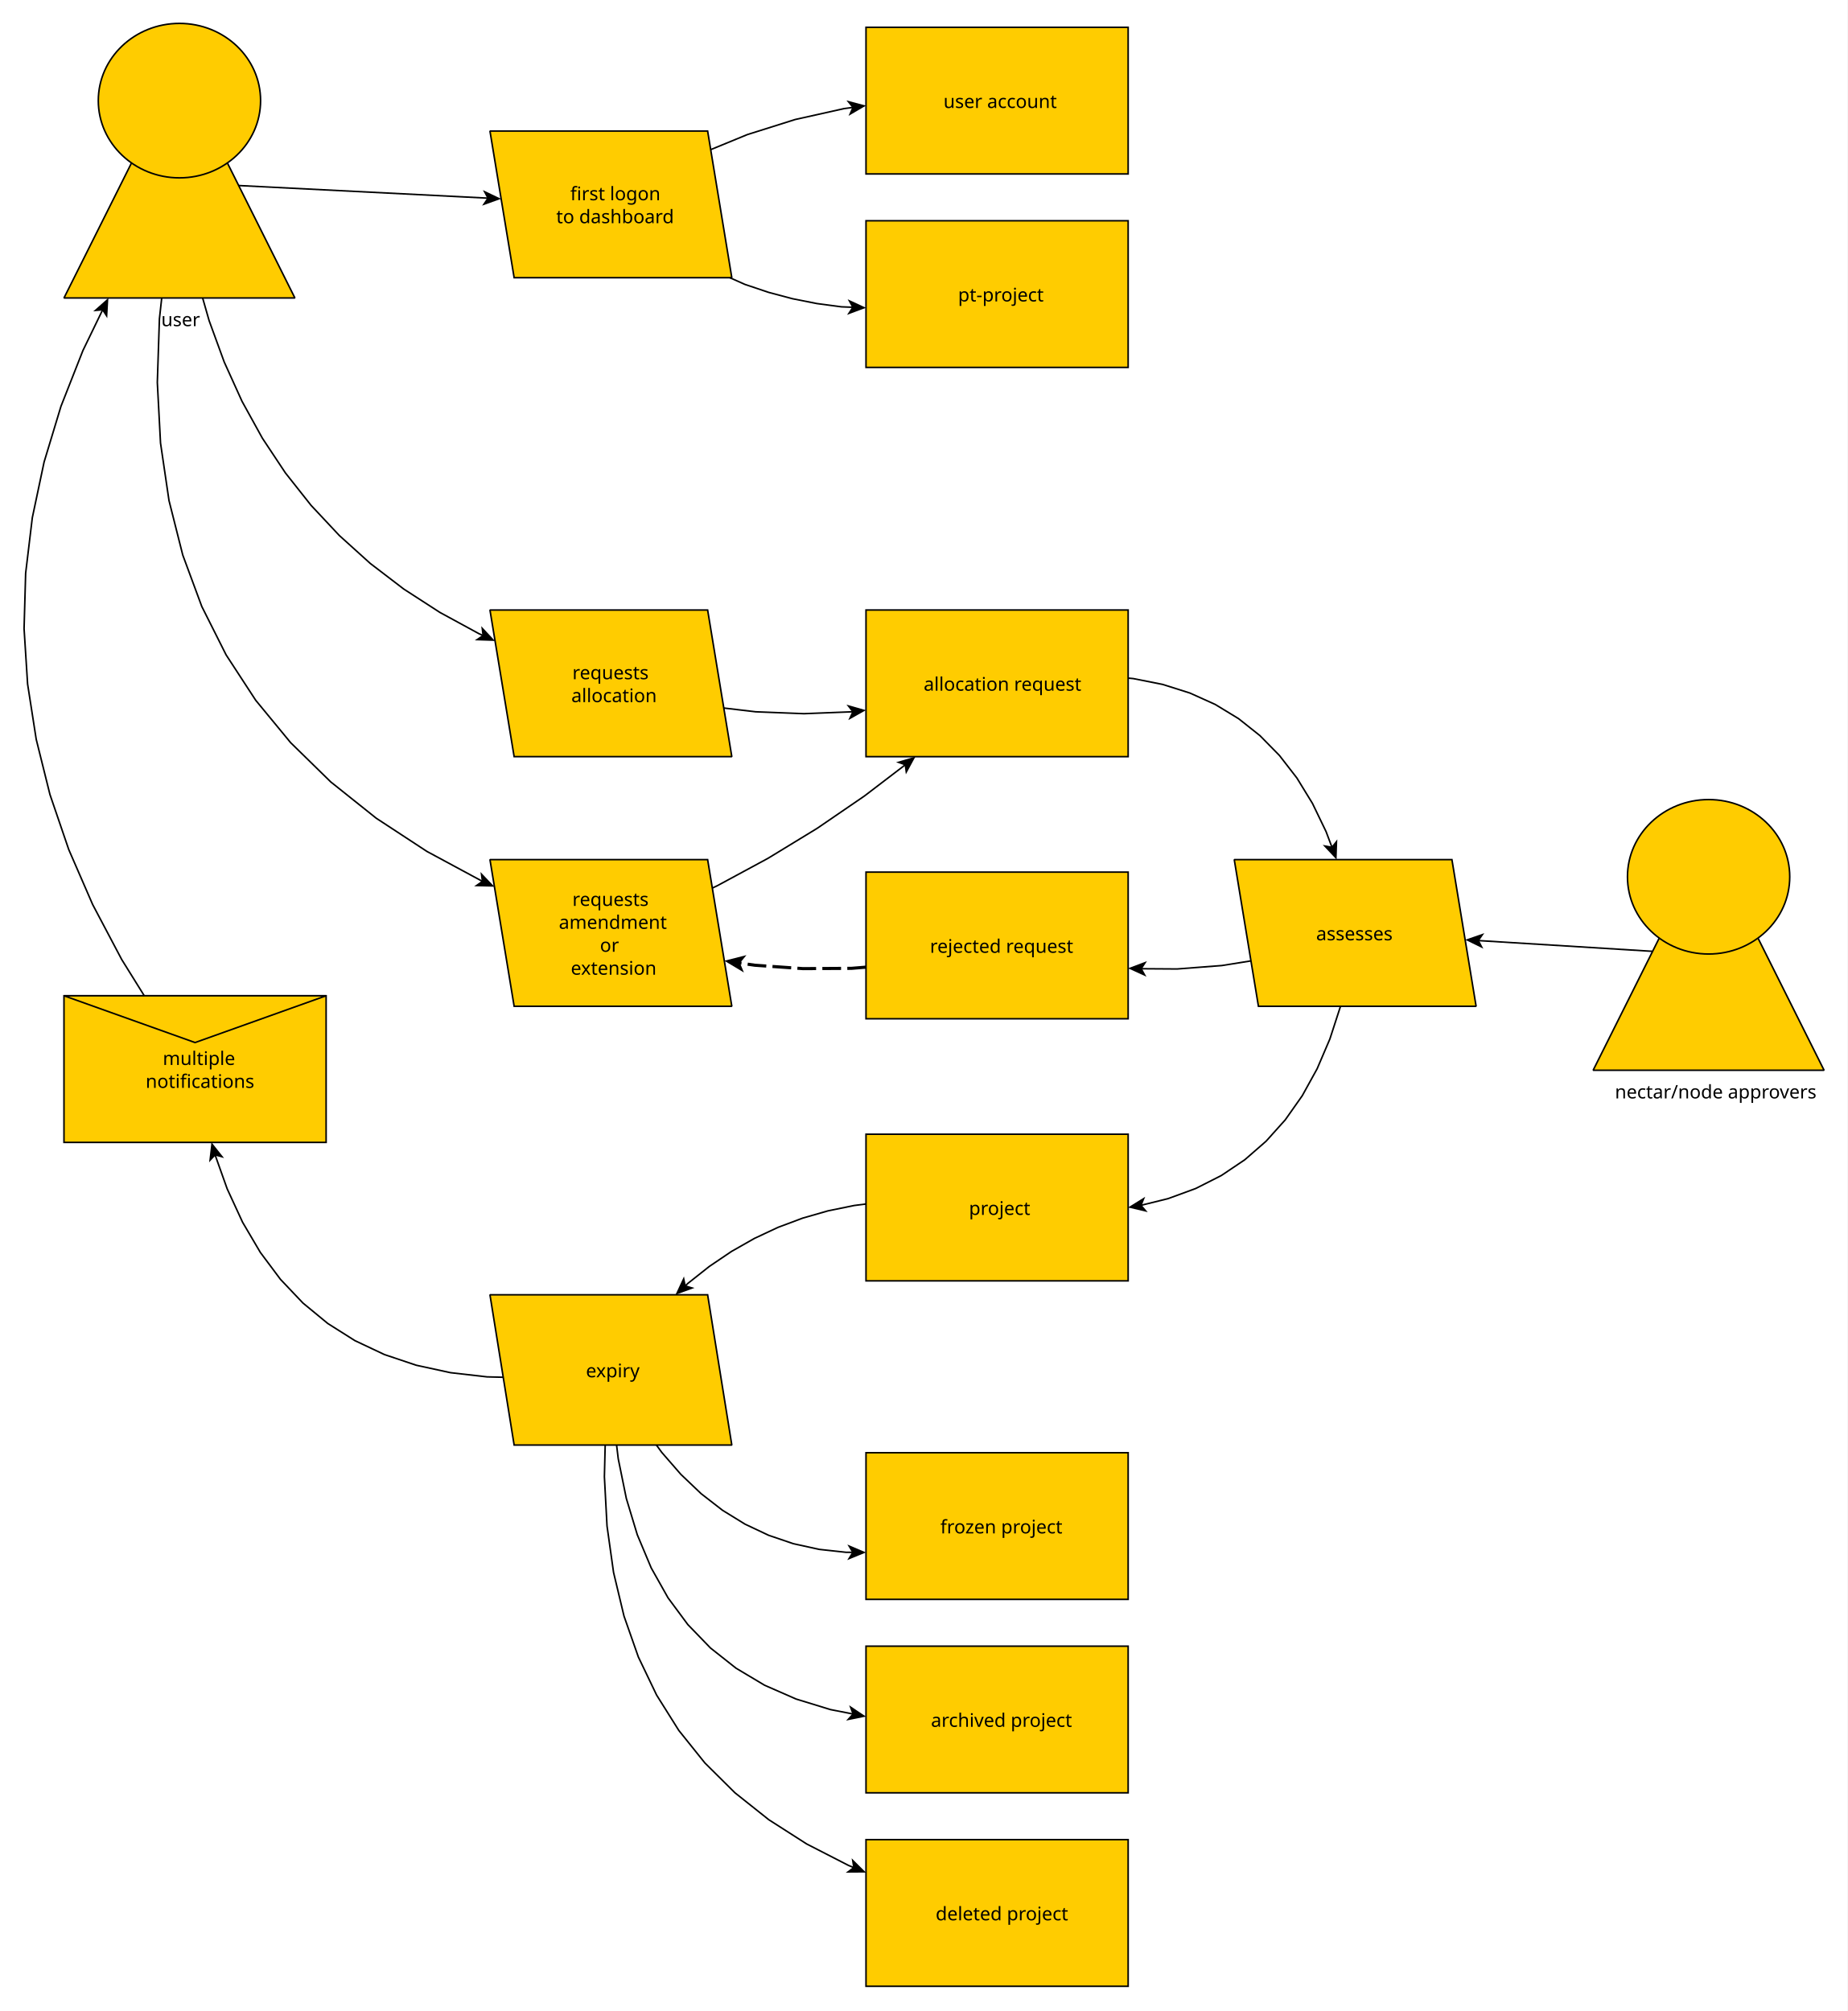
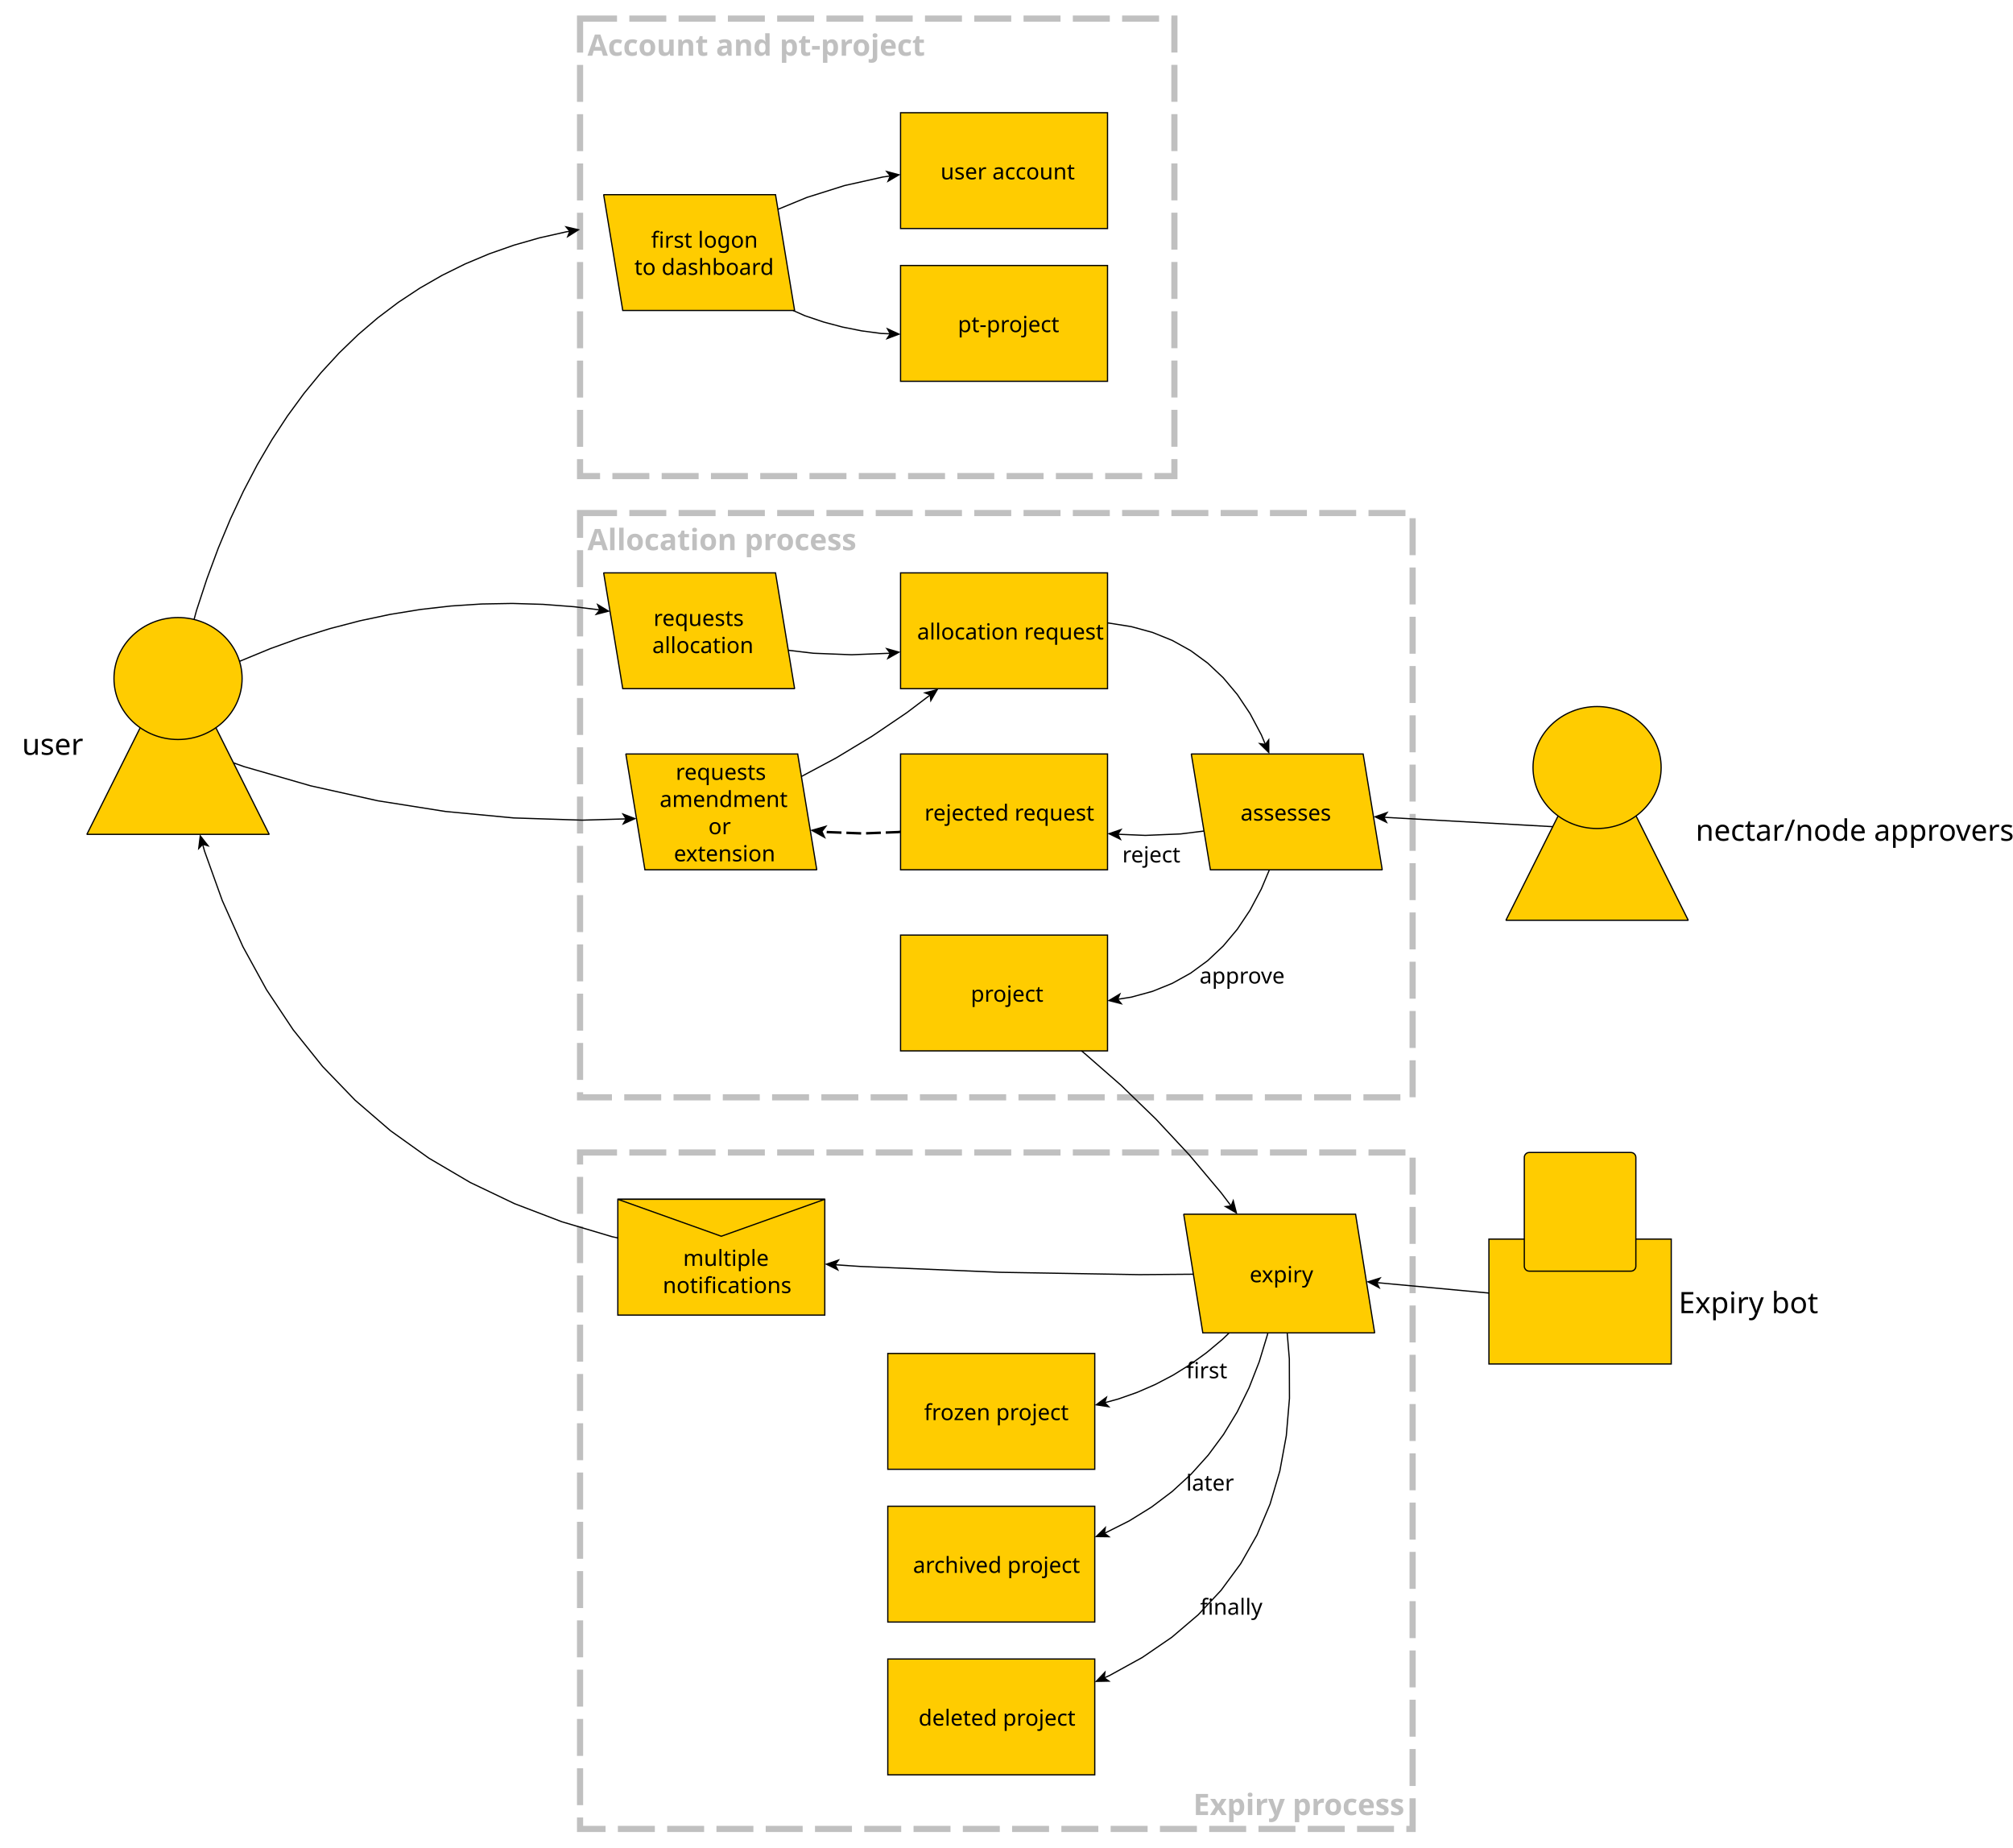
- <svg xmlns="http://www.w3.org/2000/svg" fill-opacity="1" color-rendering="auto" color-interpolation="auto" text-rendering="auto" stroke="black" stroke-linecap="square" width="1184" stroke-miterlimit="10" shape-rendering="auto" stroke-opacity="1" fill="black" stroke-dasharray="none" font-weight="normal" stroke-width="1" height="1289" font-family="'Dialog'" font-style="normal" stroke-linejoin="miter" font-size="12px" stroke-dashoffset="0" image-rendering="auto">
+ <svg xmlns="http://www.w3.org/2000/svg" fill-opacity="1" color-rendering="auto" color-interpolation="auto" text-rendering="auto" stroke="black" stroke-linecap="square" width="1634" stroke-miterlimit="10" shape-rendering="auto" stroke-opacity="1" fill="black" stroke-dasharray="none" font-weight="normal" stroke-width="1" height="1500" font-family="'Dialog'" font-style="normal" stroke-linejoin="miter" font-size="12px" stroke-dashoffset="0" image-rendering="auto">
  <defs id="genericDefs" />
  <g>
    <defs id="defs1">
      <clipPath clipPathUnits="userSpaceOnUse" id="clipPath1">
-         <path d="M0 0 L1184 0 L1184 1289 L0 1289 L0 0 Z" />
+         <path d="M0 0 L1634 0 L1634 1500 L0 1500 L0 0 Z" />
      </clipPath>
      <clipPath clipPathUnits="userSpaceOnUse" id="clipPath2">
-         <path d="M157 196 L1341 196 L1341 1485 L157 1485 L157 196 Z" />
+         <path d="M-19 122 L1615 122 L1615 1622 L-19 1622 L-19 122 Z" />
      </clipPath>
    </defs>
-     <g fill="white" text-rendering="geometricPrecision" shape-rendering="geometricPrecision" transform="translate(-157,-196)" stroke="white">
-       <rect x="157" width="1184" height="1289" y="196" clip-path="url(#clipPath2)" stroke="none" />
-     </g>
-     <g fill="rgb(255,204,0)" text-rendering="geometricPrecision" shape-rendering="geometricPrecision" transform="matrix(1,0,0,1,-157,-196)" stroke="rgb(255,204,0)">
+     <g fill="white" text-rendering="geometricPrecision" shape-rendering="geometricPrecision" transform="translate(19,-122)" stroke="white">
+       <rect x="-19" width="1634" height="1500" y="122" clip-path="url(#clipPath2)" stroke="none" />
+     </g>
+     <g stroke-linecap="butt" transform="matrix(1,0,0,1,19,-122)" fill="silver" text-rendering="geometricPrecision" shape-rendering="geometricPrecision" stroke-dasharray="30,10" stroke="silver" stroke-width="5" stroke-miterlimit="1.45">
+       <rect fill="none" x="451.844" width="675.812" height="549.078" y="1057.469" clip-path="url(#clipPath2)" />
+     </g>
+     <g stroke-linecap="butt" font-size="24px" transform="matrix(1,0,0,1,19,-122)" fill="silver" text-rendering="geometricPrecision" font-family="sans-serif" shape-rendering="geometricPrecision" stroke="silver" font-weight="bold" stroke-miterlimit="1.45">
+       <text x="949.566" xml:space="preserve" y="1595.273" clip-path="url(#clipPath2)" stroke="none">Expiry process</text>
+     </g>
+     <g fill="rgb(255,204,0)" text-rendering="geometricPrecision" shape-rendering="geometricPrecision" transform="matrix(1,0,0,1,19,-122)" stroke="rgb(255,204,0)">
      <path d="M471 280 L610.5 280 L626 374 L486.5 374 Z" fill-rule="evenodd" clip-path="url(#clipPath2)" stroke="none" />
    </g>
-     <g text-rendering="geometricPrecision" stroke-miterlimit="1.45" shape-rendering="geometricPrecision" transform="matrix(1,0,0,1,-157,-196)" stroke-linecap="butt">
+     <g text-rendering="geometricPrecision" stroke-miterlimit="1.45" shape-rendering="geometricPrecision" transform="matrix(1,0,0,1,19,-122)" stroke-linecap="butt">
      <path fill="none" d="M471 280 L610.5 280 L626 374 L486.5 374 Z" fill-rule="evenodd" clip-path="url(#clipPath2)" />
-       <text x="522.487" xml:space="preserve" y="324.363" clip-path="url(#clipPath2)" font-family="sans-serif" stroke="none">first logon</text>
-       <text x="513.473" xml:space="preserve" y="339.065" clip-path="url(#clipPath2)" font-family="sans-serif" stroke="none">to dashboard</text>
-     </g>
-     <g fill="rgb(255,204,0)" text-rendering="geometricPrecision" shape-rendering="geometricPrecision" transform="matrix(1,0,0,1,-157,-196)" stroke="rgb(255,204,0)">
+       <text x="509.481" font-size="18px" y="323.045" clip-path="url(#clipPath2)" font-family="sans-serif" stroke="none" xml:space="preserve">first logon</text>
+       <text x="495.959" font-size="18px" y="345.097" clip-path="url(#clipPath2)" font-family="sans-serif" stroke="none" xml:space="preserve">to dashboard</text>
+     </g>
+     <g fill="rgb(255,204,0)" text-rendering="geometricPrecision" shape-rendering="geometricPrecision" transform="matrix(1,0,0,1,19,-122)" stroke="rgb(255,204,0)">
      <rect x="712" width="168" height="94" y="213.5" clip-path="url(#clipPath2)" stroke="none" />
    </g>
-     <g text-rendering="geometricPrecision" stroke-miterlimit="1.45" shape-rendering="geometricPrecision" transform="matrix(1,0,0,1,-157,-196)" stroke-linecap="butt">
+     <g text-rendering="geometricPrecision" stroke-miterlimit="1.45" shape-rendering="geometricPrecision" transform="matrix(1,0,0,1,19,-122)" stroke-linecap="butt">
      <rect fill="none" x="712" width="168" height="94" y="213.5" clip-path="url(#clipPath2)" />
-       <text x="761.646" xml:space="preserve" y="265.214" clip-path="url(#clipPath2)" font-family="sans-serif" stroke="none">user account</text>
-     </g>
-     <g fill="rgb(255,204,0)" text-rendering="geometricPrecision" shape-rendering="geometricPrecision" transform="matrix(1,0,0,1,-157,-196)" stroke="rgb(255,204,0)">
+       <text x="744.47" font-size="18px" y="267.571" clip-path="url(#clipPath2)" font-family="sans-serif" stroke="none" xml:space="preserve">user account</text>
+     </g>
+     <g fill="rgb(255,204,0)" text-rendering="geometricPrecision" shape-rendering="geometricPrecision" transform="matrix(1,0,0,1,19,-122)" stroke="rgb(255,204,0)">
      <rect x="712" width="168" height="94" y="337.5" clip-path="url(#clipPath2)" stroke="none" />
    </g>
-     <g text-rendering="geometricPrecision" stroke-miterlimit="1.45" shape-rendering="geometricPrecision" transform="matrix(1,0,0,1,-157,-196)" stroke-linecap="butt">
+     <g text-rendering="geometricPrecision" stroke-miterlimit="1.45" shape-rendering="geometricPrecision" transform="matrix(1,0,0,1,19,-122)" stroke-linecap="butt">
      <rect fill="none" x="712" width="168" height="94" y="337.5" clip-path="url(#clipPath2)" />
-       <text x="770.989" xml:space="preserve" y="389.214" clip-path="url(#clipPath2)" font-family="sans-serif" stroke="none">pt-project</text>
-     </g>
-     <g fill="rgb(255,204,0)" text-rendering="geometricPrecision" shape-rendering="geometricPrecision" transform="matrix(1,0,0,1,-157,-196)" stroke="rgb(255,204,0)">
-       <path d="M272 239 L346 387 L198 387 Z" fill-rule="evenodd" clip-path="url(#clipPath2)" stroke="none" />
-     </g>
-     <g text-rendering="geometricPrecision" stroke-miterlimit="1.45" shape-rendering="geometricPrecision" transform="matrix(1,0,0,1,-157,-196)" stroke-linecap="butt">
-       <path fill="none" d="M272 239 L346 387 L198 387 Z" fill-rule="evenodd" clip-path="url(#clipPath2)" />
-       <text x="260.328" xml:space="preserve" y="405.065" clip-path="url(#clipPath2)" font-family="sans-serif" stroke="none">user</text>
-     </g>
-     <g fill="rgb(255,204,0)" text-rendering="geometricPrecision" shape-rendering="geometricPrecision" transform="matrix(1,0,0,1,-157,-196)" stroke="rgb(255,204,0)">
-       <ellipse rx="52" ry="49.5" clip-path="url(#clipPath2)" cx="272" cy="260.5" stroke="none" />
-     </g>
-     <g text-rendering="geometricPrecision" stroke-miterlimit="1.45" shape-rendering="geometricPrecision" transform="matrix(1,0,0,1,-157,-196)" stroke-linecap="butt">
-       <ellipse rx="52" fill="none" ry="49.5" clip-path="url(#clipPath2)" cx="272" cy="260.5" />
-     </g>
-     <g fill="rgb(255,204,0)" text-rendering="geometricPrecision" shape-rendering="geometricPrecision" transform="matrix(1,0,0,1,-157,-196)" stroke="rgb(255,204,0)">
+       <text x="758.484" font-size="18px" y="391.571" clip-path="url(#clipPath2)" font-family="sans-serif" stroke="none" xml:space="preserve">pt-project</text>
+     </g>
+     <g fill="rgb(255,204,0)" text-rendering="geometricPrecision" shape-rendering="geometricPrecision" transform="matrix(1,0,0,1,19,-122)" stroke="rgb(255,204,0)">
+       <path d="M125.516 651.251 L199.516 799.251 L51.516 799.251 Z" fill-rule="evenodd" clip-path="url(#clipPath2)" stroke="none" />
+     </g>
+     <g text-rendering="geometricPrecision" stroke-miterlimit="1.45" shape-rendering="geometricPrecision" transform="matrix(1,0,0,1,19,-122)" stroke-linecap="butt">
+       <path fill="none" d="M125.516 651.251 L199.516 799.251 L51.516 799.251 Z" fill-rule="evenodd" clip-path="url(#clipPath2)" />
+       <text x="-1.172" font-size="24px" y="734.679" clip-path="url(#clipPath2)" font-family="sans-serif" stroke="none" xml:space="preserve">user</text>
+     </g>
+     <g fill="rgb(255,204,0)" text-rendering="geometricPrecision" shape-rendering="geometricPrecision" transform="matrix(1,0,0,1,19,-122)" stroke="rgb(255,204,0)">
+       <ellipse rx="52" ry="49.5" clip-path="url(#clipPath2)" cx="125.516" cy="672.751" stroke="none" />
+     </g>
+     <g text-rendering="geometricPrecision" stroke-miterlimit="1.45" shape-rendering="geometricPrecision" transform="matrix(1,0,0,1,19,-122)" stroke-linecap="butt">
+       <ellipse rx="52" fill="none" ry="49.5" clip-path="url(#clipPath2)" cx="125.516" cy="672.751" />
+     </g>
+     <g fill="rgb(255,204,0)" text-rendering="geometricPrecision" shape-rendering="geometricPrecision" transform="matrix(1,0,0,1,19,-122)" stroke="rgb(255,204,0)">
      <path d="M471 587 L610.5 587 L626 681 L486.5 681 Z" fill-rule="evenodd" clip-path="url(#clipPath2)" stroke="none" />
    </g>
-     <g text-rendering="geometricPrecision" stroke-miterlimit="1.45" shape-rendering="geometricPrecision" transform="matrix(1,0,0,1,-157,-196)" stroke-linecap="butt">
+     <g text-rendering="geometricPrecision" stroke-miterlimit="1.45" shape-rendering="geometricPrecision" transform="matrix(1,0,0,1,19,-122)" stroke-linecap="butt">
      <path fill="none" d="M471 587 L610.5 587 L626 681 L486.5 681 Z" fill-rule="evenodd" clip-path="url(#clipPath2)" />
-       <text x="523.82" xml:space="preserve" y="631.363" clip-path="url(#clipPath2)" font-family="sans-serif" stroke="none">requests </text>
-       <text x="523.149" xml:space="preserve" y="646.064" clip-path="url(#clipPath2)" font-family="sans-serif" stroke="none">allocation</text>
-     </g>
-     <g fill="rgb(255,204,0)" text-rendering="geometricPrecision" shape-rendering="geometricPrecision" transform="matrix(1,0,0,1,-157,-196)" stroke="rgb(255,204,0)">
-       <path d="M1252 734 L1326 882 L1178 882 Z" fill-rule="evenodd" clip-path="url(#clipPath2)" stroke="none" />
-     </g>
-     <g text-rendering="geometricPrecision" stroke-miterlimit="1.45" shape-rendering="geometricPrecision" transform="matrix(1,0,0,1,-157,-196)" stroke-linecap="butt">
-       <path fill="none" d="M1252 734 L1326 882 L1178 882 Z" fill-rule="evenodd" clip-path="url(#clipPath2)" />
-       <text x="1191.962" xml:space="preserve" y="900.064" clip-path="url(#clipPath2)" font-family="sans-serif" stroke="none">nectar/node approvers</text>
-     </g>
-     <g fill="rgb(255,204,0)" text-rendering="geometricPrecision" shape-rendering="geometricPrecision" transform="matrix(1,0,0,1,-157,-196)" stroke="rgb(255,204,0)">
-       <ellipse rx="52" ry="49.5" clip-path="url(#clipPath2)" cx="1252" cy="758" stroke="none" />
-     </g>
-     <g text-rendering="geometricPrecision" stroke-miterlimit="1.45" shape-rendering="geometricPrecision" transform="matrix(1,0,0,1,-157,-196)" stroke-linecap="butt">
-       <ellipse rx="52" fill="none" ry="49.5" clip-path="url(#clipPath2)" cx="1252" cy="758" />
-     </g>
-     <g fill="rgb(255,204,0)" text-rendering="geometricPrecision" shape-rendering="geometricPrecision" transform="matrix(1,0,0,1,-157,-196)" stroke="rgb(255,204,0)">
+       <text x="511.481" font-size="18px" y="630.045" clip-path="url(#clipPath2)" font-family="sans-serif" stroke="none" xml:space="preserve">requests </text>
+       <text x="510.474" font-size="18px" y="652.097" clip-path="url(#clipPath2)" font-family="sans-serif" stroke="none" xml:space="preserve">allocation</text>
+     </g>
+     <g fill="rgb(255,204,0)" text-rendering="geometricPrecision" shape-rendering="geometricPrecision" transform="matrix(1,0,0,1,19,-122)" stroke="rgb(255,204,0)">
+       <path d="M1277.391 721 L1351.391 869 L1203.391 869 Z" fill-rule="evenodd" clip-path="url(#clipPath2)" stroke="none" />
+     </g>
+     <g text-rendering="geometricPrecision" stroke-miterlimit="1.45" shape-rendering="geometricPrecision" transform="matrix(1,0,0,1,19,-122)" stroke-linecap="butt">
+       <path fill="none" d="M1277.391 721 L1351.391 869 L1203.391 869 Z" fill-rule="evenodd" clip-path="url(#clipPath2)" />
+       <text x="1357.391" font-size="24px" y="804.428" clip-path="url(#clipPath2)" font-family="sans-serif" stroke="none" xml:space="preserve">nectar/node approvers</text>
+     </g>
+     <g fill="rgb(255,204,0)" text-rendering="geometricPrecision" shape-rendering="geometricPrecision" transform="matrix(1,0,0,1,19,-122)" stroke="rgb(255,204,0)">
+       <ellipse rx="52" ry="49.5" clip-path="url(#clipPath2)" cx="1277.391" cy="745" stroke="none" />
+     </g>
+     <g text-rendering="geometricPrecision" stroke-miterlimit="1.45" shape-rendering="geometricPrecision" transform="matrix(1,0,0,1,19,-122)" stroke-linecap="butt">
+       <ellipse rx="52" fill="none" ry="49.5" clip-path="url(#clipPath2)" cx="1277.391" cy="745" />
+     </g>
+     <g fill="rgb(255,204,0)" text-rendering="geometricPrecision" shape-rendering="geometricPrecision" transform="matrix(1,0,0,1,19,-122)" stroke="rgb(255,204,0)">
      <rect x="712" width="168" height="94" y="587" clip-path="url(#clipPath2)" stroke="none" />
    </g>
-     <g text-rendering="geometricPrecision" stroke-miterlimit="1.45" shape-rendering="geometricPrecision" transform="matrix(1,0,0,1,-157,-196)" stroke-linecap="butt">
+     <g text-rendering="geometricPrecision" stroke-miterlimit="1.45" shape-rendering="geometricPrecision" transform="matrix(1,0,0,1,19,-122)" stroke-linecap="butt">
      <rect fill="none" x="712" width="168" height="94" y="587" clip-path="url(#clipPath2)" />
-       <text x="748.97" xml:space="preserve" y="638.714" clip-path="url(#clipPath2)" font-family="sans-serif" stroke="none">allocation request</text>
-     </g>
-     <g fill="rgb(255,204,0)" text-rendering="geometricPrecision" shape-rendering="geometricPrecision" transform="matrix(1,0,0,1,-157,-196)" stroke="rgb(255,204,0)">
-       <path d="M948 747 L1087.5 747 L1103 841 L963.5 841 Z" fill-rule="evenodd" clip-path="url(#clipPath2)" stroke="none" />
-     </g>
-     <g text-rendering="geometricPrecision" stroke-miterlimit="1.45" shape-rendering="geometricPrecision" transform="matrix(1,0,0,1,-157,-196)" stroke-linecap="butt">
-       <path fill="none" d="M948 747 L1087.5 747 L1103 841 L963.5 841 Z" fill-rule="evenodd" clip-path="url(#clipPath2)" />
-       <text x="1000.489" xml:space="preserve" y="798.714" clip-path="url(#clipPath2)" font-family="sans-serif" stroke="none">assesses</text>
-     </g>
-     <g fill="rgb(255,204,0)" text-rendering="geometricPrecision" shape-rendering="geometricPrecision" transform="matrix(1,0,0,1,-157,-196)" stroke="rgb(255,204,0)">
-       <rect x="712" width="168" height="94" y="923" clip-path="url(#clipPath2)" stroke="none" />
-     </g>
-     <g text-rendering="geometricPrecision" stroke-miterlimit="1.45" shape-rendering="geometricPrecision" transform="matrix(1,0,0,1,-157,-196)" stroke-linecap="butt">
-       <rect fill="none" x="712" width="168" height="94" y="923" clip-path="url(#clipPath2)" />
-       <text x="777.991" xml:space="preserve" y="974.714" clip-path="url(#clipPath2)" font-family="sans-serif" stroke="none">project</text>
-     </g>
-     <g fill="rgb(255,204,0)" text-rendering="geometricPrecision" shape-rendering="geometricPrecision" transform="matrix(1,0,0,1,-157,-196)" stroke="rgb(255,204,0)">
-       <rect x="712" width="168" height="94" y="755" clip-path="url(#clipPath2)" stroke="none" />
-     </g>
-     <g text-rendering="geometricPrecision" stroke-miterlimit="1.45" shape-rendering="geometricPrecision" transform="matrix(1,0,0,1,-157,-196)" stroke-linecap="butt">
-       <rect fill="none" x="712" width="168" height="94" y="755" clip-path="url(#clipPath2)" />
-       <text x="752.975" xml:space="preserve" y="806.714" clip-path="url(#clipPath2)" font-family="sans-serif" stroke="none">rejected request</text>
-     </g>
-     <g fill="rgb(255,204,0)" text-rendering="geometricPrecision" shape-rendering="geometricPrecision" transform="matrix(1,0,0,1,-157,-196)" stroke="rgb(255,204,0)">
-       <path d="M471 1025.938 L610.5 1025.938 L626 1122.25 L486.5 1122.25 Z" fill-rule="evenodd" clip-path="url(#clipPath2)" stroke="none" />
-     </g>
-     <g text-rendering="geometricPrecision" stroke-miterlimit="1.45" shape-rendering="geometricPrecision" transform="matrix(1,0,0,1,-157,-196)" stroke-linecap="butt">
-       <path fill="none" d="M471 1025.938 L610.5 1025.938 L626 1122.25 L486.5 1122.25 Z" fill-rule="evenodd" clip-path="url(#clipPath2)" />
-       <text x="532.495" xml:space="preserve" y="1078.808" clip-path="url(#clipPath2)" font-family="sans-serif" stroke="none">expiry</text>
-     </g>
-     <g fill="rgb(255,204,0)" text-rendering="geometricPrecision" shape-rendering="geometricPrecision" transform="matrix(1,0,0,1,-157,-196)" stroke="rgb(255,204,0)">
-       <path d="M471 747 L610.5 747 L626 841 L486.5 841 Z" fill-rule="evenodd" clip-path="url(#clipPath2)" stroke="none" />
-     </g>
-     <g text-rendering="geometricPrecision" stroke-miterlimit="1.45" shape-rendering="geometricPrecision" transform="matrix(1,0,0,1,-157,-196)" stroke-linecap="butt">
-       <path fill="none" d="M471 747 L610.5 747 L626 841 L486.5 841 Z" fill-rule="evenodd" clip-path="url(#clipPath2)" />
-       <text x="523.82" xml:space="preserve" y="776.662" clip-path="url(#clipPath2)" font-family="sans-serif" stroke="none">requests </text>
-       <text x="515.148" xml:space="preserve" y="791.363" clip-path="url(#clipPath2)" font-family="sans-serif" stroke="none">amendment </text>
-       <text x="541.498" xml:space="preserve" y="806.064" clip-path="url(#clipPath2)" font-family="sans-serif" stroke="none">or </text>
-       <text x="522.815" xml:space="preserve" y="820.766" clip-path="url(#clipPath2)" font-family="sans-serif" stroke="none">extension</text>
-     </g>
-     <g fill="rgb(255,204,0)" text-rendering="geometricPrecision" shape-rendering="geometricPrecision" transform="matrix(1,0,0,1,-157,-196)" stroke="rgb(255,204,0)">
-       <rect x="198" width="168" height="94" y="834.25" clip-path="url(#clipPath2)" stroke="none" />
-     </g>
-     <g text-rendering="geometricPrecision" stroke-miterlimit="1.45" shape-rendering="geometricPrecision" transform="matrix(1,0,0,1,-157,-196)" stroke-linecap="butt">
-       <rect fill="none" x="198" width="168" height="94" y="834.25" clip-path="url(#clipPath2)" />
-       <text x="261.325" xml:space="preserve" y="878.613" clip-path="url(#clipPath2)" font-family="sans-serif" stroke="none">multiple</text>
-       <text x="250.315" xml:space="preserve" y="893.314" clip-path="url(#clipPath2)" font-family="sans-serif" stroke="none">notifications</text>
-     </g>
-     <g fill="rgb(255,204,0)" text-rendering="geometricPrecision" shape-rendering="geometricPrecision" transform="matrix(1,0,0,1,-157,-196)" stroke="rgb(255,204,0)">
-       <path d="M198 834.25 L366 834.25 L282 864.25 Z" fill-rule="evenodd" clip-path="url(#clipPath2)" stroke="none" />
-     </g>
-     <g text-rendering="geometricPrecision" stroke-miterlimit="1.45" shape-rendering="geometricPrecision" transform="matrix(1,0,0,1,-157,-196)" stroke-linecap="butt">
-       <path fill="none" d="M198 834.25 L366 834.25 L282 864.25 Z" fill-rule="evenodd" clip-path="url(#clipPath2)" />
-     </g>
-     <g fill="rgb(255,204,0)" text-rendering="geometricPrecision" shape-rendering="geometricPrecision" transform="matrix(1,0,0,1,-157,-196)" stroke="rgb(255,204,0)">
-       <rect x="712" width="168" height="94" y="1251.156" clip-path="url(#clipPath2)" stroke="none" />
-     </g>
-     <g text-rendering="geometricPrecision" stroke-miterlimit="1.45" shape-rendering="geometricPrecision" transform="matrix(1,0,0,1,-157,-196)" stroke-linecap="butt">
-       <rect fill="none" x="712" width="168" height="94" y="1251.156" clip-path="url(#clipPath2)" />
-       <text x="753.645" xml:space="preserve" y="1302.87" clip-path="url(#clipPath2)" font-family="sans-serif" stroke="none">archived project</text>
-     </g>
-     <g fill="rgb(255,204,0)" text-rendering="geometricPrecision" shape-rendering="geometricPrecision" transform="matrix(1,0,0,1,-157,-196)" stroke="rgb(255,204,0)">
-       <rect x="712" width="168" height="94" y="1375.156" clip-path="url(#clipPath2)" stroke="none" />
-     </g>
-     <g text-rendering="geometricPrecision" stroke-miterlimit="1.45" shape-rendering="geometricPrecision" transform="matrix(1,0,0,1,-157,-196)" stroke-linecap="butt">
-       <rect fill="none" x="712" width="168" height="94" y="1375.156" clip-path="url(#clipPath2)" />
-       <text x="756.64" xml:space="preserve" y="1426.87" clip-path="url(#clipPath2)" font-family="sans-serif" stroke="none">deleted project</text>
-     </g>
-     <g fill="rgb(255,204,0)" text-rendering="geometricPrecision" shape-rendering="geometricPrecision" transform="matrix(1,0,0,1,-157,-196)" stroke="rgb(255,204,0)">
-       <rect x="712" width="168" height="94" y="1127.156" clip-path="url(#clipPath2)" stroke="none" />
-     </g>
-     <g text-rendering="geometricPrecision" stroke-miterlimit="1.45" shape-rendering="geometricPrecision" transform="matrix(1,0,0,1,-157,-196)" stroke-linecap="butt">
-       <rect fill="none" x="712" width="168" height="94" y="1127.156" clip-path="url(#clipPath2)" />
-       <text x="759.648" xml:space="preserve" y="1178.87" clip-path="url(#clipPath2)" font-family="sans-serif" stroke="none">frozen project</text>
+       <text x="725.455" font-size="18px" y="641.071" clip-path="url(#clipPath2)" font-family="sans-serif" stroke="none" xml:space="preserve">allocation request</text>
+     </g>
+     <g fill="rgb(255,204,0)" text-rendering="geometricPrecision" shape-rendering="geometricPrecision" transform="matrix(1,0,0,1,19,-122)" stroke="rgb(255,204,0)">
+       <path d="M948 734 L1087.5 734 L1103 828 L963.5 828 Z" fill-rule="evenodd" clip-path="url(#clipPath2)" stroke="none" />
+     </g>
+     <g text-rendering="geometricPrecision" stroke-miterlimit="1.45" shape-rendering="geometricPrecision" transform="matrix(1,0,0,1,19,-122)" stroke-linecap="butt">
+       <path fill="none" d="M948 734 L1087.5 734 L1103 828 L963.5 828 Z" fill-rule="evenodd" clip-path="url(#clipPath2)" />
+       <text x="987.984" font-size="18px" y="788.071" clip-path="url(#clipPath2)" font-family="sans-serif" stroke="none" xml:space="preserve">assesses</text>
+     </g>
+     <g fill="rgb(255,204,0)" text-rendering="geometricPrecision" shape-rendering="geometricPrecision" transform="matrix(1,0,0,1,19,-122)" stroke="rgb(255,204,0)">
+       <rect x="712" width="168" height="94" y="881" clip-path="url(#clipPath2)" stroke="none" />
+     </g>
+     <g text-rendering="geometricPrecision" stroke-miterlimit="1.45" shape-rendering="geometricPrecision" transform="matrix(1,0,0,1,19,-122)" stroke-linecap="butt">
+       <rect fill="none" x="712" width="168" height="94" y="881" clip-path="url(#clipPath2)" />
+       <text x="768.987" font-size="18px" y="935.071" clip-path="url(#clipPath2)" font-family="sans-serif" stroke="none" xml:space="preserve">project</text>
+     </g>
+     <g fill="rgb(255,204,0)" text-rendering="geometricPrecision" shape-rendering="geometricPrecision" transform="matrix(1,0,0,1,19,-122)" stroke="rgb(255,204,0)">
+       <rect x="712" width="168" height="94" y="734" clip-path="url(#clipPath2)" stroke="none" />
+     </g>
+     <g text-rendering="geometricPrecision" stroke-miterlimit="1.45" shape-rendering="geometricPrecision" transform="matrix(1,0,0,1,19,-122)" stroke-linecap="butt">
+       <rect fill="none" x="712" width="168" height="94" y="734" clip-path="url(#clipPath2)" />
+       <text x="731.462" font-size="18px" y="788.071" clip-path="url(#clipPath2)" font-family="sans-serif" stroke="none" xml:space="preserve">rejected request</text>
+     </g>
+     <g fill="rgb(255,204,0)" text-rendering="geometricPrecision" shape-rendering="geometricPrecision" transform="matrix(1,0,0,1,19,-122)" stroke="rgb(255,204,0)">
+       <path d="M941.849 1107.57 L1081.348 1107.57 L1096.849 1203.882 L957.348 1203.882 Z" fill-rule="evenodd" clip-path="url(#clipPath2)" stroke="none" />
+     </g>
+     <g text-rendering="geometricPrecision" stroke-miterlimit="1.45" shape-rendering="geometricPrecision" transform="matrix(1,0,0,1,19,-122)" stroke-linecap="butt">
+       <path fill="none" d="M941.849 1107.57 L1081.348 1107.57 L1096.849 1203.882 L957.348 1203.882 Z" fill-rule="evenodd" clip-path="url(#clipPath2)" />
+       <text x="995.341" font-size="18px" y="1162.797" clip-path="url(#clipPath2)" font-family="sans-serif" stroke="none" xml:space="preserve">expiry</text>
+     </g>
+     <g fill="rgb(255,204,0)" text-rendering="geometricPrecision" shape-rendering="geometricPrecision" transform="matrix(1,0,0,1,19,-122)" stroke="rgb(255,204,0)">
+       <path d="M489 734 L628.5 734 L644 828 L504.5 828 Z" fill-rule="evenodd" clip-path="url(#clipPath2)" stroke="none" />
+     </g>
+     <g text-rendering="geometricPrecision" stroke-miterlimit="1.45" shape-rendering="geometricPrecision" transform="matrix(1,0,0,1,19,-122)" stroke-linecap="butt">
+       <path fill="none" d="M489 734 L628.5 734 L644 828 L504.5 828 Z" fill-rule="evenodd" clip-path="url(#clipPath2)" />
+       <text x="529.481" font-size="18px" y="754.993" clip-path="url(#clipPath2)" font-family="sans-serif" stroke="none" xml:space="preserve">requests </text>
+       <text x="516.473" font-size="18px" y="777.045" clip-path="url(#clipPath2)" font-family="sans-serif" stroke="none" xml:space="preserve">amendment </text>
+       <text x="555.997" font-size="18px" y="799.097" clip-path="url(#clipPath2)" font-family="sans-serif" stroke="none" xml:space="preserve">or </text>
+       <text x="527.973" font-size="18px" y="821.148" clip-path="url(#clipPath2)" font-family="sans-serif" stroke="none" xml:space="preserve">extension</text>
+     </g>
+     <g fill="rgb(255,204,0)" text-rendering="geometricPrecision" shape-rendering="geometricPrecision" transform="matrix(1,0,0,1,19,-122)" stroke="rgb(255,204,0)">
+       <rect x="482.5" width="168" height="94" y="1095.453" clip-path="url(#clipPath2)" stroke="none" />
+     </g>
+     <g text-rendering="geometricPrecision" stroke-miterlimit="1.45" shape-rendering="geometricPrecision" transform="matrix(1,0,0,1,19,-122)" stroke-linecap="butt">
+       <rect fill="none" x="482.5" width="168" height="94" y="1095.453" clip-path="url(#clipPath2)" />
+       <text x="564" font-size="18px" y="1127.472" clip-path="url(#clipPath2)" font-family="sans-serif" stroke="none" xml:space="preserve"> </text>
+       <text x="535.488" font-size="18px" y="1149.524" clip-path="url(#clipPath2)" font-family="sans-serif" stroke="none" xml:space="preserve">multiple</text>
+       <text x="518.973" font-size="18px" y="1171.576" clip-path="url(#clipPath2)" font-family="sans-serif" stroke="none" xml:space="preserve">notifications</text>
+     </g>
+     <g fill="rgb(255,204,0)" text-rendering="geometricPrecision" shape-rendering="geometricPrecision" transform="matrix(1,0,0,1,19,-122)" stroke="rgb(255,204,0)">
+       <path d="M482.5 1095.453 L650.5 1095.453 L566.5 1125.453 Z" fill-rule="evenodd" clip-path="url(#clipPath2)" stroke="none" />
+     </g>
+     <g text-rendering="geometricPrecision" stroke-miterlimit="1.45" shape-rendering="geometricPrecision" transform="matrix(1,0,0,1,19,-122)" stroke-linecap="butt">
+       <path fill="none" d="M482.5 1095.453 L650.5 1095.453 L566.5 1125.453 Z" fill-rule="evenodd" clip-path="url(#clipPath2)" />
+     </g>
+     <g fill="rgb(255,204,0)" text-rendering="geometricPrecision" shape-rendering="geometricPrecision" transform="matrix(1,0,0,1,19,-122)" stroke="rgb(255,204,0)">
+       <rect x="701.644" width="168" height="94" y="1344.609" clip-path="url(#clipPath2)" stroke="none" />
+     </g>
+     <g text-rendering="geometricPrecision" stroke-miterlimit="1.45" shape-rendering="geometricPrecision" transform="matrix(1,0,0,1,19,-122)" stroke-linecap="butt">
+       <rect fill="none" x="701.644" width="168" height="94" y="1344.609" clip-path="url(#clipPath2)" />
+       <text x="722.112" font-size="18px" y="1398.68" clip-path="url(#clipPath2)" font-family="sans-serif" stroke="none" xml:space="preserve">archived project</text>
+     </g>
+     <g fill="rgb(255,204,0)" text-rendering="geometricPrecision" shape-rendering="geometricPrecision" transform="matrix(1,0,0,1,19,-122)" stroke="rgb(255,204,0)">
+       <rect x="701.644" width="168" height="94" y="1468.609" clip-path="url(#clipPath2)" stroke="none" />
+     </g>
+     <g text-rendering="geometricPrecision" stroke-miterlimit="1.45" shape-rendering="geometricPrecision" transform="matrix(1,0,0,1,19,-122)" stroke-linecap="butt">
+       <rect fill="none" x="701.644" width="168" height="94" y="1468.609" clip-path="url(#clipPath2)" />
+       <text x="726.604" font-size="18px" y="1522.68" clip-path="url(#clipPath2)" font-family="sans-serif" stroke="none" xml:space="preserve">deleted project</text>
+     </g>
+     <g fill="rgb(255,204,0)" text-rendering="geometricPrecision" shape-rendering="geometricPrecision" transform="matrix(1,0,0,1,19,-122)" stroke="rgb(255,204,0)">
+       <rect x="701.644" width="168" height="94" y="1220.609" clip-path="url(#clipPath2)" stroke="none" />
+     </g>
+     <g text-rendering="geometricPrecision" stroke-miterlimit="1.45" shape-rendering="geometricPrecision" transform="matrix(1,0,0,1,19,-122)" stroke-linecap="butt">
+       <rect fill="none" x="701.644" width="168" height="94" y="1220.609" clip-path="url(#clipPath2)" />
+       <text x="731.117" font-size="18px" y="1274.68" clip-path="url(#clipPath2)" font-family="sans-serif" stroke="none" xml:space="preserve">frozen project</text>
+     </g>
+     <g stroke-linecap="butt" transform="matrix(1,0,0,1,19,-122)" fill="silver" text-rendering="geometricPrecision" shape-rendering="geometricPrecision" stroke-dasharray="30,10" stroke="silver" stroke-width="5" stroke-miterlimit="1.45">
+       <rect fill="none" x="451.844" width="482.453" height="371.344" y="137.094" clip-path="url(#clipPath2)" />
+     </g>
+     <g stroke-linecap="butt" font-size="24px" transform="matrix(1,0,0,1,19,-122)" fill="silver" text-rendering="geometricPrecision" font-family="sans-serif" shape-rendering="geometricPrecision" stroke="silver" font-weight="bold" stroke-miterlimit="1.45">
+       <text x="457.844" xml:space="preserve" y="167.223" clip-path="url(#clipPath2)" stroke="none">Account and pt-project</text>
+     </g>
+     <g stroke-linecap="butt" transform="matrix(1,0,0,1,19,-122)" fill="silver" text-rendering="geometricPrecision" shape-rendering="geometricPrecision" stroke-dasharray="30,10" stroke="silver" stroke-width="5" stroke-miterlimit="1.45">
+       <rect fill="none" x="451.844" width="675.812" height="474.25" y="538.438" clip-path="url(#clipPath2)" />
+     </g>
+     <g stroke-linecap="butt" font-size="24px" transform="matrix(1,0,0,1,19,-122)" fill="silver" text-rendering="geometricPrecision" font-family="sans-serif" shape-rendering="geometricPrecision" stroke="silver" font-weight="bold" stroke-miterlimit="1.45">
+       <text x="457.844" xml:space="preserve" y="568.566" clip-path="url(#clipPath2)" stroke="none">Allocation process</text>
+     </g>
+     <g font-size="18px" stroke-linecap="butt" transform="matrix(1,0,0,1,19,-122)" text-rendering="geometricPrecision" font-family="sans-serif" shape-rendering="geometricPrecision" stroke-miterlimit="1.45">
+       <text x="955.226" xml:space="preserve" y="1432.654" clip-path="url(#clipPath2)" stroke="none">finally</text>
+       <text x="943.849" xml:space="preserve" y="1331.955" clip-path="url(#clipPath2)" stroke="none">later</text>
+       <text x="943.849" xml:space="preserve" y="1240.706" clip-path="url(#clipPath2)" stroke="none">first</text>
+     </g>
+     <g fill="rgb(255,204,0)" text-rendering="geometricPrecision" shape-rendering="geometricPrecision" transform="matrix(1,0,0,1,19,-122)" stroke="rgb(255,204,0)">
+       <rect x="1189.594" width="148" height="101.359" y="1127.781" clip-path="url(#clipPath2)" stroke="none" />
+     </g>
+     <g text-rendering="geometricPrecision" stroke-miterlimit="1.45" shape-rendering="geometricPrecision" transform="matrix(1,0,0,1,19,-122)" stroke-linecap="butt">
+       <rect fill="none" x="1189.594" width="148" height="101.359" y="1127.781" clip-path="url(#clipPath2)" />
+       <text x="1343.594" font-size="24px" y="1187.889" clip-path="url(#clipPath2)" font-family="sans-serif" stroke="none" xml:space="preserve">Expiry bot</text>
+     </g>
+     <g fill="rgb(255,204,0)" text-rendering="geometricPrecision" shape-rendering="geometricPrecision" transform="matrix(1,0,0,1,19,-122)" stroke="rgb(255,204,0)">
+       <rect x="1218.32" y="1057.469" clip-path="url(#clipPath2)" width="90.547" rx="4" ry="4" height="96.312" stroke="none" />
+     </g>
+     <g text-rendering="geometricPrecision" stroke-miterlimit="1.45" shape-rendering="geometricPrecision" transform="matrix(1,0,0,1,19,-122)" stroke-linecap="butt">
+       <rect x="1218.32" y="1057.469" clip-path="url(#clipPath2)" fill="none" width="90.547" rx="4" ry="4" height="96.312" />
+       <text x="954.681" font-size="18px" y="920.313" clip-path="url(#clipPath2)" font-family="sans-serif" stroke="none" xml:space="preserve">approve</text>
+       <text x="891.992" font-size="18px" y="822.045" clip-path="url(#clipPath2)" font-family="sans-serif" stroke="none" xml:space="preserve">reject</text>
      <path fill="none" d="M612.446 291.922 L635.989 282.248 L666.571 272.615 L697.864 265.623 L704.094 264.776" clip-path="url(#clipPath2)" />
      <path d="M712.021 263.699 L699.457 260.36 L703.103 264.911 L700.803 270.269 Z" clip-path="url(#clipPath2)" stroke="none" />
      <path fill="none" d="M624.735 374 L634.404 378.297 L649.528 383.378 L664.881 387.467 L680.465 390.565 L696.279 392.672 L704.034 392.97" clip-path="url(#clipPath2)" />
      <path d="M712.029 393.277 L700.229 387.82 L703.035 392.932 L699.846 397.813 Z" clip-path="url(#clipPath2)" stroke="none" />
-       <path fill="none" d="M309.971 314.923 L470.192 323.035" clip-path="url(#clipPath2)" />
-       <path d="M478.182 323.44 L466.45 317.839 L469.193 322.985 L465.944 327.826 Z" clip-path="url(#clipPath2)" stroke="none" />
-       <path fill="none" d="M286.861 386.99 L291.003 401.476 L300.705 428.066 L312.092 453.206 L325.163 476.895 L339.918 499.134 L356.357 519.922 L374.481 539.259 L394.288 557.145 L415.78 573.581 L438.955 588.566 L463.815 602.101 L466.981 603.542" clip-path="url(#clipPath2)" />
-       <path d="M474.262 606.856 L465.412 597.334 L466.071 603.127 L461.269 606.435 Z" clip-path="url(#clipPath2)" stroke="none" />
+       <path fill="none" d="M175.418 658.851 L176.378 658.406 L200.443 648.496 L224.615 639.769 L248.893 632.225 L273.277 625.865 L297.767 620.688 L322.363 616.694 L347.065 613.884 L371.873 612.256 L396.788 611.813 L421.808 612.552 L446.934 614.475 L468.235 617.097 L468.333 617.114" clip-path="url(#clipPath2)" />
+       <path d="M476.249 618.27 L465.098 611.588 L467.344 616.97 L463.653 621.483 Z" clip-path="url(#clipPath2)" stroke="none" />
      <path fill="none" d="M620.859 649.828 L641.312 652.24 L672.25 653.456 L703.188 652.24 L704.034 652.14" clip-path="url(#clipPath2)" />
      <path d="M711.979 651.203 L699.476 647.643 L703.041 652.257 L700.647 657.574 Z" clip-path="url(#clipPath2)" stroke="none" />
-       <path fill="none" d="M879.982 630.64 L883.375 630.969 L902.094 634.693 L919.562 640.211 L935.781 647.521 L950.75 656.625 L964.469 667.521 L976.938 680.211 L988.156 694.693 L998.125 710.969 L1006.844 729.037 L1010.782 739.51" clip-path="url(#clipPath2)" />
-       <path d="M1013.598 746.998 L1014.054 734.006 L1010.43 738.573 L1004.694 737.525 Z" clip-path="url(#clipPath2)" stroke="none" />
-       <path fill="none" d="M1216.084 805.78 L1103.977 798.851" clip-path="url(#clipPath2)" />
-       <path d="M1095.992 798.357 L1107.661 804.088 L1104.975 798.912 L1108.278 794.107 Z" clip-path="url(#clipPath2)" stroke="none" />
-       <path fill="none" d="M1016.094 840.969 L1016.062 841.102 L1009.281 861.963 L1001.125 881.031 L991.594 898.307 L980.688 913.789 L968.406 927.479 L954.75 939.375 L939.719 949.479 L923.312 957.789 L905.531 964.307 L887.895 968.656 L887.796 968.67" clip-path="url(#clipPath2)" />
-       <path d="M879.9 969.958 L892.549 972.962 L888.783 968.51 L890.939 963.092 Z" clip-path="url(#clipPath2)" stroke="none" />
-       <path fill="none" d="M958.722 811.9 L940.061 814.891 L911.415 817.084 L888.008 816.927 L887.909 816.918" clip-path="url(#clipPath2)" />
-       <path d="M879.913 816.649 L891.738 822.05 L888.908 816.952 L892.075 812.056 Z" clip-path="url(#clipPath2)" stroke="none" />
-       <path fill="none" d="M712.018 967.725 L704.425 968.691 L687.662 972.121 L671.417 976.781 L655.69 982.672 L640.48 989.793 L625.787 998.144 L611.612 1007.727 L597.955 1018.539 L595.768 1020.543" clip-path="url(#clipPath2)" />
-       <path d="M589.87 1025.948 L602.095 1021.526 L596.505 1019.867 L595.339 1014.154 Z" clip-path="url(#clipPath2)" stroke="none" />
-       <path fill="none" d="M260.646 386.982 L259.165 400.371 L257.826 441.138 L259.872 479.958 L265.304 516.832 L274.121 551.76 L286.324 584.741 L301.913 615.777 L320.887 644.866 L343.246 672.01 L368.991 697.207 L398.122 720.458 L430.638 741.763 L466.54 761.121 L466.554 761.128" clip-path="url(#clipPath2)" />
-       <path d="M473.868 764.369 L464.923 754.936 L465.64 760.722 L460.871 764.078 Z" clip-path="url(#clipPath2)" stroke="none" />
-       <path fill="none" stroke-dasharray="12,4" d="M711.986 815.92 L702.616 816.685 L671.64 816.864 L640.741 814.685 L630.11 813.12" stroke-width="2" clip-path="url(#clipPath2)" />
-       <path stroke-dasharray="12,4" d="M621.206 811.81 L633.742 819.341 L631.222 813.284 L635.381 808.211 Z" stroke-width="2" clip-path="url(#clipPath2)" stroke="none" />
-       <path fill="none" d="M613.488 765.244 L616.667 763.733 L649.178 746.166 L680.639 726.977 L711.053 706.166 L737.431 686.014 L737.507 685.949" clip-path="url(#clipPath2)" />
-       <path d="M743.73 680.922 L731.254 684.574 L736.73 686.578 L737.538 692.352 Z" clip-path="url(#clipPath2)" stroke="none" />
-       <path fill="none" d="M479.529 1078.785 L469.153 1078.535 L445.717 1075.852 L423.788 1071.086 L403.365 1064.238 L384.449 1055.309 L367.039 1044.297 L351.136 1031.203 L336.74 1016.027 L323.85 998.769 L312.467 979.43 L302.59 958.008 L294.727 935.927 L294.701 935.83" clip-path="url(#clipPath2)" />
-       <path d="M292.51 928.136 L290.988 941.047 L294.975 936.792 L300.605 938.308 Z" clip-path="url(#clipPath2)" stroke="none" />
-       <path fill="none" d="M249.456 834.257 L234.999 811.024 L216.4 775.824 L201.069 740.568 L189.007 705.253 L180.212 669.881 L174.685 634.452 L172.426 598.965 L173.435 563.421 L177.712 527.819 L185.257 492.16 L196.069 456.443 L210.15 420.668 L222.979 394.171" clip-path="url(#clipPath2)" />
-       <path d="M226.465 386.971 L216.736 395.593 L222.543 395.071 L225.736 399.95 Z" clip-path="url(#clipPath2)" stroke="none" />
-       <path fill="none" d="M552.16 1122.243 L553.219 1131.062 L558.388 1156.443 L565.43 1179.756 L574.344 1201 L585.131 1220.176 L597.791 1237.282 L612.323 1252.321 L628.728 1265.29 L647.006 1276.191 L667.157 1285.024 L689.18 1291.787 L704.152 1294.729" clip-path="url(#clipPath2)" />
-       <path d="M712.002 1296.272 L701.191 1289.052 L703.171 1294.536 L699.264 1298.864 Z" clip-path="url(#clipPath2)" stroke="none" />
-       <path fill="none" d="M544.844 1122.273 L544.342 1142.557 L546.023 1174.115 L550.211 1203.891 L556.906 1231.883 L566.108 1258.094 L577.816 1282.522 L592.032 1305.167 L608.754 1326.029 L627.983 1345.109 L649.719 1362.407 L673.961 1377.922 L700.711 1391.654 L704.59 1393.239" clip-path="url(#clipPath2)" />
-       <path d="M711.996 1396.264 L702.778 1387.098 L703.664 1392.861 L698.996 1396.355 Z" clip-path="url(#clipPath2)" stroke="none" />
-       <path fill="none" d="M577.702 1122.281 L581.117 1126.962 L593.404 1141.087 L606.398 1153.463 L620.098 1164.089 L634.506 1172.967 L649.622 1180.095 L665.444 1185.474 L681.973 1189.105 L699.21 1190.986 L704.002 1191.021" clip-path="url(#clipPath2)" />
-       <path d="M712.002 1191.08 L700.039 1185.992 L703.002 1191.014 L699.966 1195.992 Z" clip-path="url(#clipPath2)" stroke="none" />
+       <path fill="none" d="M879.985 627.664 L880.938 627.719 L899.301 630.631 L916.516 635.336 L932.582 641.834 L947.5 650.125 L961.269 660.209 L973.891 672.086 L985.363 685.756 L995.688 701.219 L1004.863 718.475 L1008.294 726.617" clip-path="url(#clipPath2)" />
+       <path d="M1011.401 733.989 L1011.349 720.989 L1007.906 725.695 L1002.134 724.872 Z" clip-path="url(#clipPath2)" stroke="none" />
+       <path fill="none" d="M1241.384 792.999 L1103.877 785.356" clip-path="url(#clipPath2)" />
+       <path d="M1095.889 784.912 L1107.593 790.57 L1104.875 785.412 L1108.148 780.586 Z" clip-path="url(#clipPath2)" stroke="none" />
+       <path fill="none" d="M1011.401 828.011 L1004.863 843.525 L995.688 860.781 L985.363 876.244 L973.891 889.914 L961.269 901.791 L947.5 911.875 L932.582 920.166 L916.516 926.664 L899.301 931.369 L887.9 933.177 L887.801 933.183" clip-path="url(#clipPath2)" />
+       <path d="M879.886 934.35 L892.487 937.545 L888.79 933.037 L891.028 927.653 Z" clip-path="url(#clipPath2)" stroke="none" />
+       <path fill="none" d="M958.292 796.54 L939.438 798.891 L910.75 800.084 L888.002 799.138 L887.902 799.126" clip-path="url(#clipPath2)" />
+       <path d="M879.918 798.63 L891.585 804.364 L888.9 799.188 L892.205 794.384 Z" clip-path="url(#clipPath2)" stroke="none" />
+       <path fill="none" d="M858.891 975.014 L860.586 976.351 L890.692 1002.671 L919.34 1030.422 L946.529 1059.602 L972.26 1090.214 L980.586 1101.203" clip-path="url(#clipPath2)" />
+       <path d="M985.416 1107.58 L982.156 1094.995 L979.982 1100.406 L974.185 1101.034 Z" clip-path="url(#clipPath2)" stroke="none" />
+       <path fill="none" d="M170.505 741.213 L179.115 744.268 L233.15 759.843 L287.621 771.976 L342.526 780.666 L397.867 785.913 L453.643 787.718 L489.643 786.669" clip-path="url(#clipPath2)" />
+       <path d="M497.64 786.436 L485.499 781.788 L488.644 786.698 L485.791 791.783 Z" clip-path="url(#clipPath2)" stroke="none" />
+       <path fill="none" stroke-dasharray="12,4" d="M711.983 797.165 L709.938 797.399 L681.25 798.492 L652.562 797.399 L647.637 796.836" stroke-width="2" clip-path="url(#clipPath2)" />
+       <path stroke-dasharray="12,4" d="M638.695 795.814 L651.469 802.936 L648.755 796.964 L652.747 791.759 Z" stroke-width="2" clip-path="url(#clipPath2)" stroke="none" />
+       <path fill="none" d="M631.51 752.284 L659.789 737.157 L688.958 719.534 L717.164 700.407 L736.406 685.834" clip-path="url(#clipPath2)" />
+       <path d="M742.783 681.004 L730.198 684.263 L735.608 686.438 L736.236 692.235 Z" clip-path="url(#clipPath2)" stroke="none" />
+       <path fill="none" d="M949.704 1156.278 L906.013 1156.625 L792.76 1154.713 L679.589 1149.988 L658.482 1148.582" clip-path="url(#clipPath2)" />
+       <path d="M650.5 1148.05 L662.141 1153.837 L659.48 1148.649 L662.806 1143.859 Z" clip-path="url(#clipPath2)" stroke="none" />
+       <path fill="none" d="M482.465 1126.847 L477.787 1125.807 L437.029 1113.681 L398.671 1099.018 L362.712 1081.819 L329.152 1062.084 L297.992 1039.813 L269.231 1015.006 L242.869 987.662 L218.906 957.783 L197.343 925.368 L178.179 890.417 L161.414 852.929 L147.049 812.906 L145.369 806.933" clip-path="url(#clipPath2)" />
+       <path d="M143.204 799.232 L141.639 812.137 L145.64 807.896 L151.266 809.431 Z" clip-path="url(#clipPath2)" stroke="none" />
+       <path fill="none" d="M1010.188 1203.88 L1009.966 1204.859 L1003.15 1227.32 L994.918 1248.378 L985.269 1268.033 L974.204 1286.284 L961.722 1303.132 L947.824 1318.576 L932.509 1332.617 L915.778 1345.255 L897.63 1356.489 L878.066 1366.32 L877.089 1366.712" clip-path="url(#clipPath2)" />
+       <path d="M869.665 1369.694 L882.664 1369.861 L878.017 1366.34 L878.937 1360.582 Z" clip-path="url(#clipPath2)" stroke="none" />
+       <path fill="none" d="M1025.845 1203.883 L1027.586 1225.031 L1027.692 1257.078 L1025.123 1287.388 L1019.879 1315.96 L1011.96 1342.796 L1001.366 1367.894 L988.097 1391.255 L972.153 1412.88 L953.534 1432.767 L932.24 1450.917 L908.27 1467.329 L881.626 1482.005 L876.949 1484.07" clip-path="url(#clipPath2)" />
+       <path d="M869.63 1487.299 L882.627 1487.029 L877.864 1483.666 L878.59 1477.88 Z" clip-path="url(#clipPath2)" stroke="none" />
+       <path fill="none" d="M978.764 1203.898 L973.162 1209.262 L960.34 1219.983 L947.008 1229.639 L933.167 1238.229 L918.815 1245.755 L903.954 1252.215 L888.582 1257.61 L877.432 1260.649 L877.333 1260.669" clip-path="url(#clipPath2)" />
+       <path d="M869.562 1262.569 L882.406 1264.576 L878.305 1260.431 L880.032 1254.862 Z" clip-path="url(#clipPath2)" stroke="none" />
+       <path fill="none" d="M138.525 624.825 L140.481 617.622 L148.989 591.72 L158.18 566.926 L168.055 543.242 L178.614 520.665 L189.856 499.197 L201.782 478.838 L214.391 459.587 L227.684 441.445 L241.661 424.411 L256.321 408.486 L271.664 393.669 L287.692 379.961 L304.402 367.361 L321.797 355.87 L339.875 345.487 L358.636 336.212 L378.081 328.047 L398.209 320.989 L419.022 315.041 L440.517 310.2 L443.934 309.625" clip-path="url(#clipPath2)" />
+       <path d="M451.824 308.298 L439.16 305.358 L442.948 309.791 L440.82 315.22 Z" clip-path="url(#clipPath2)" stroke="none" />
+       <path fill="none" d="M1189.594 1171.573 L1098.097 1163.056" clip-path="url(#clipPath2)" />
+       <path d="M1090.132 1162.315 L1101.617 1168.405 L1099.093 1163.149 L1102.543 1158.448 Z" clip-path="url(#clipPath2)" stroke="none" />
    </g>
  </g>
</svg>
